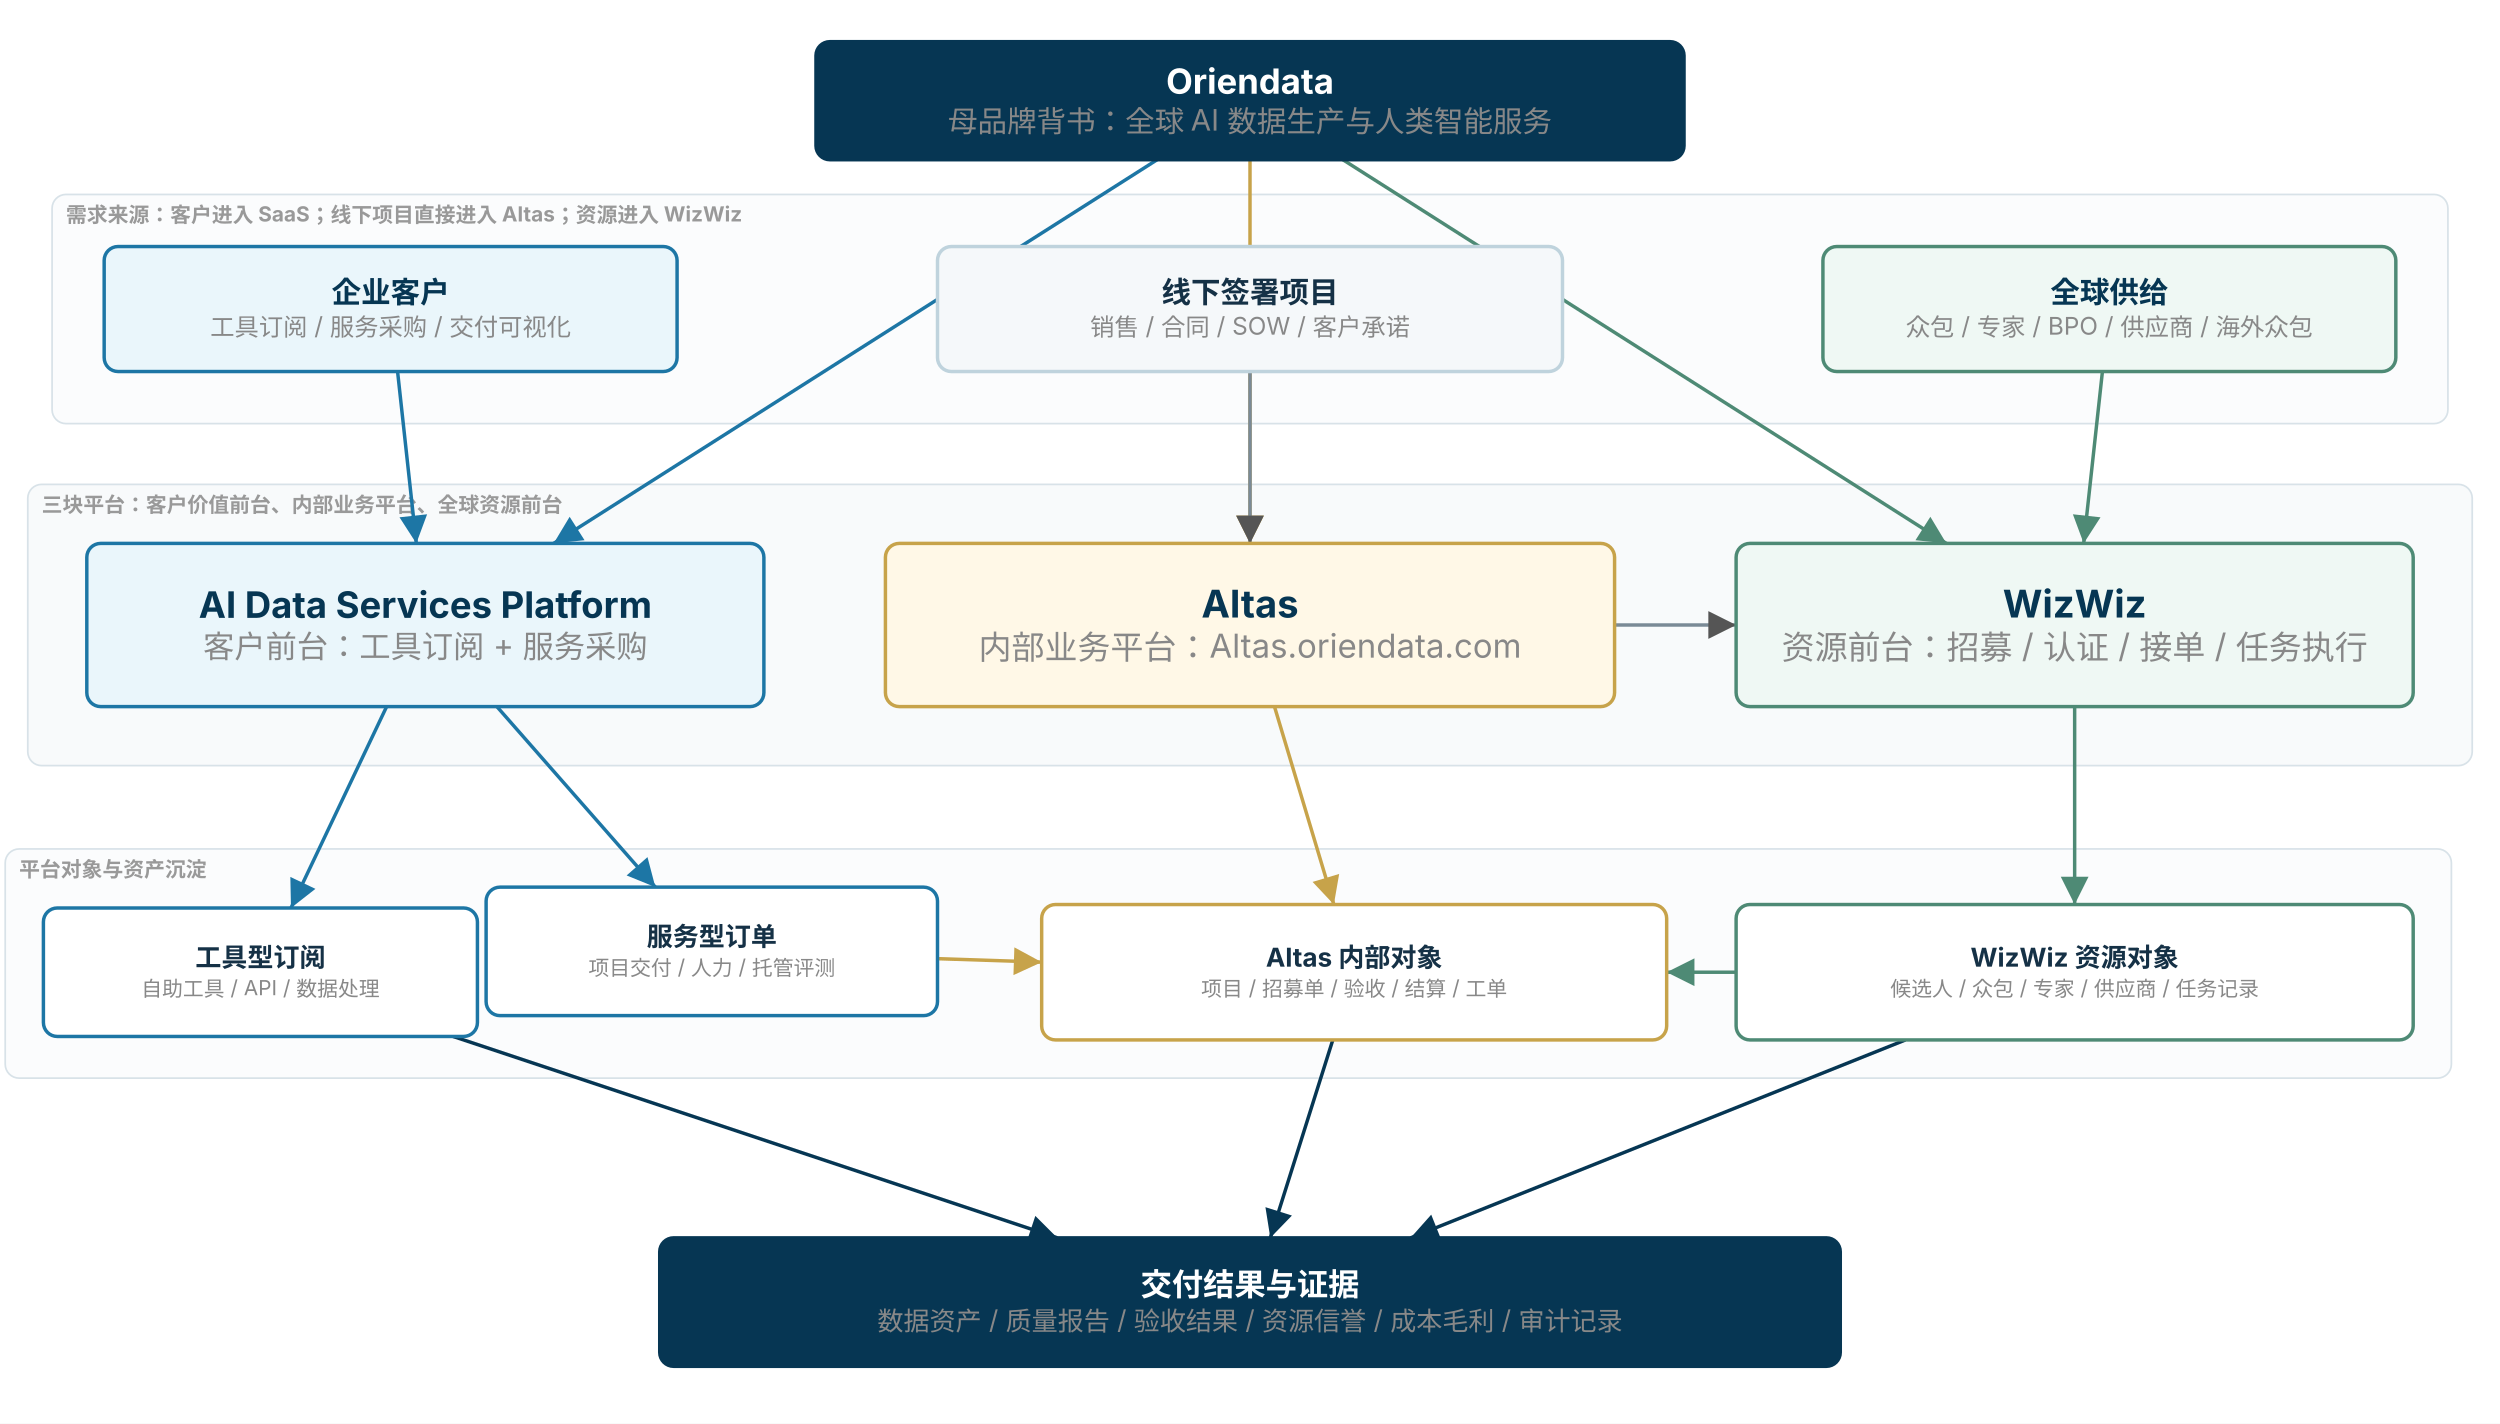
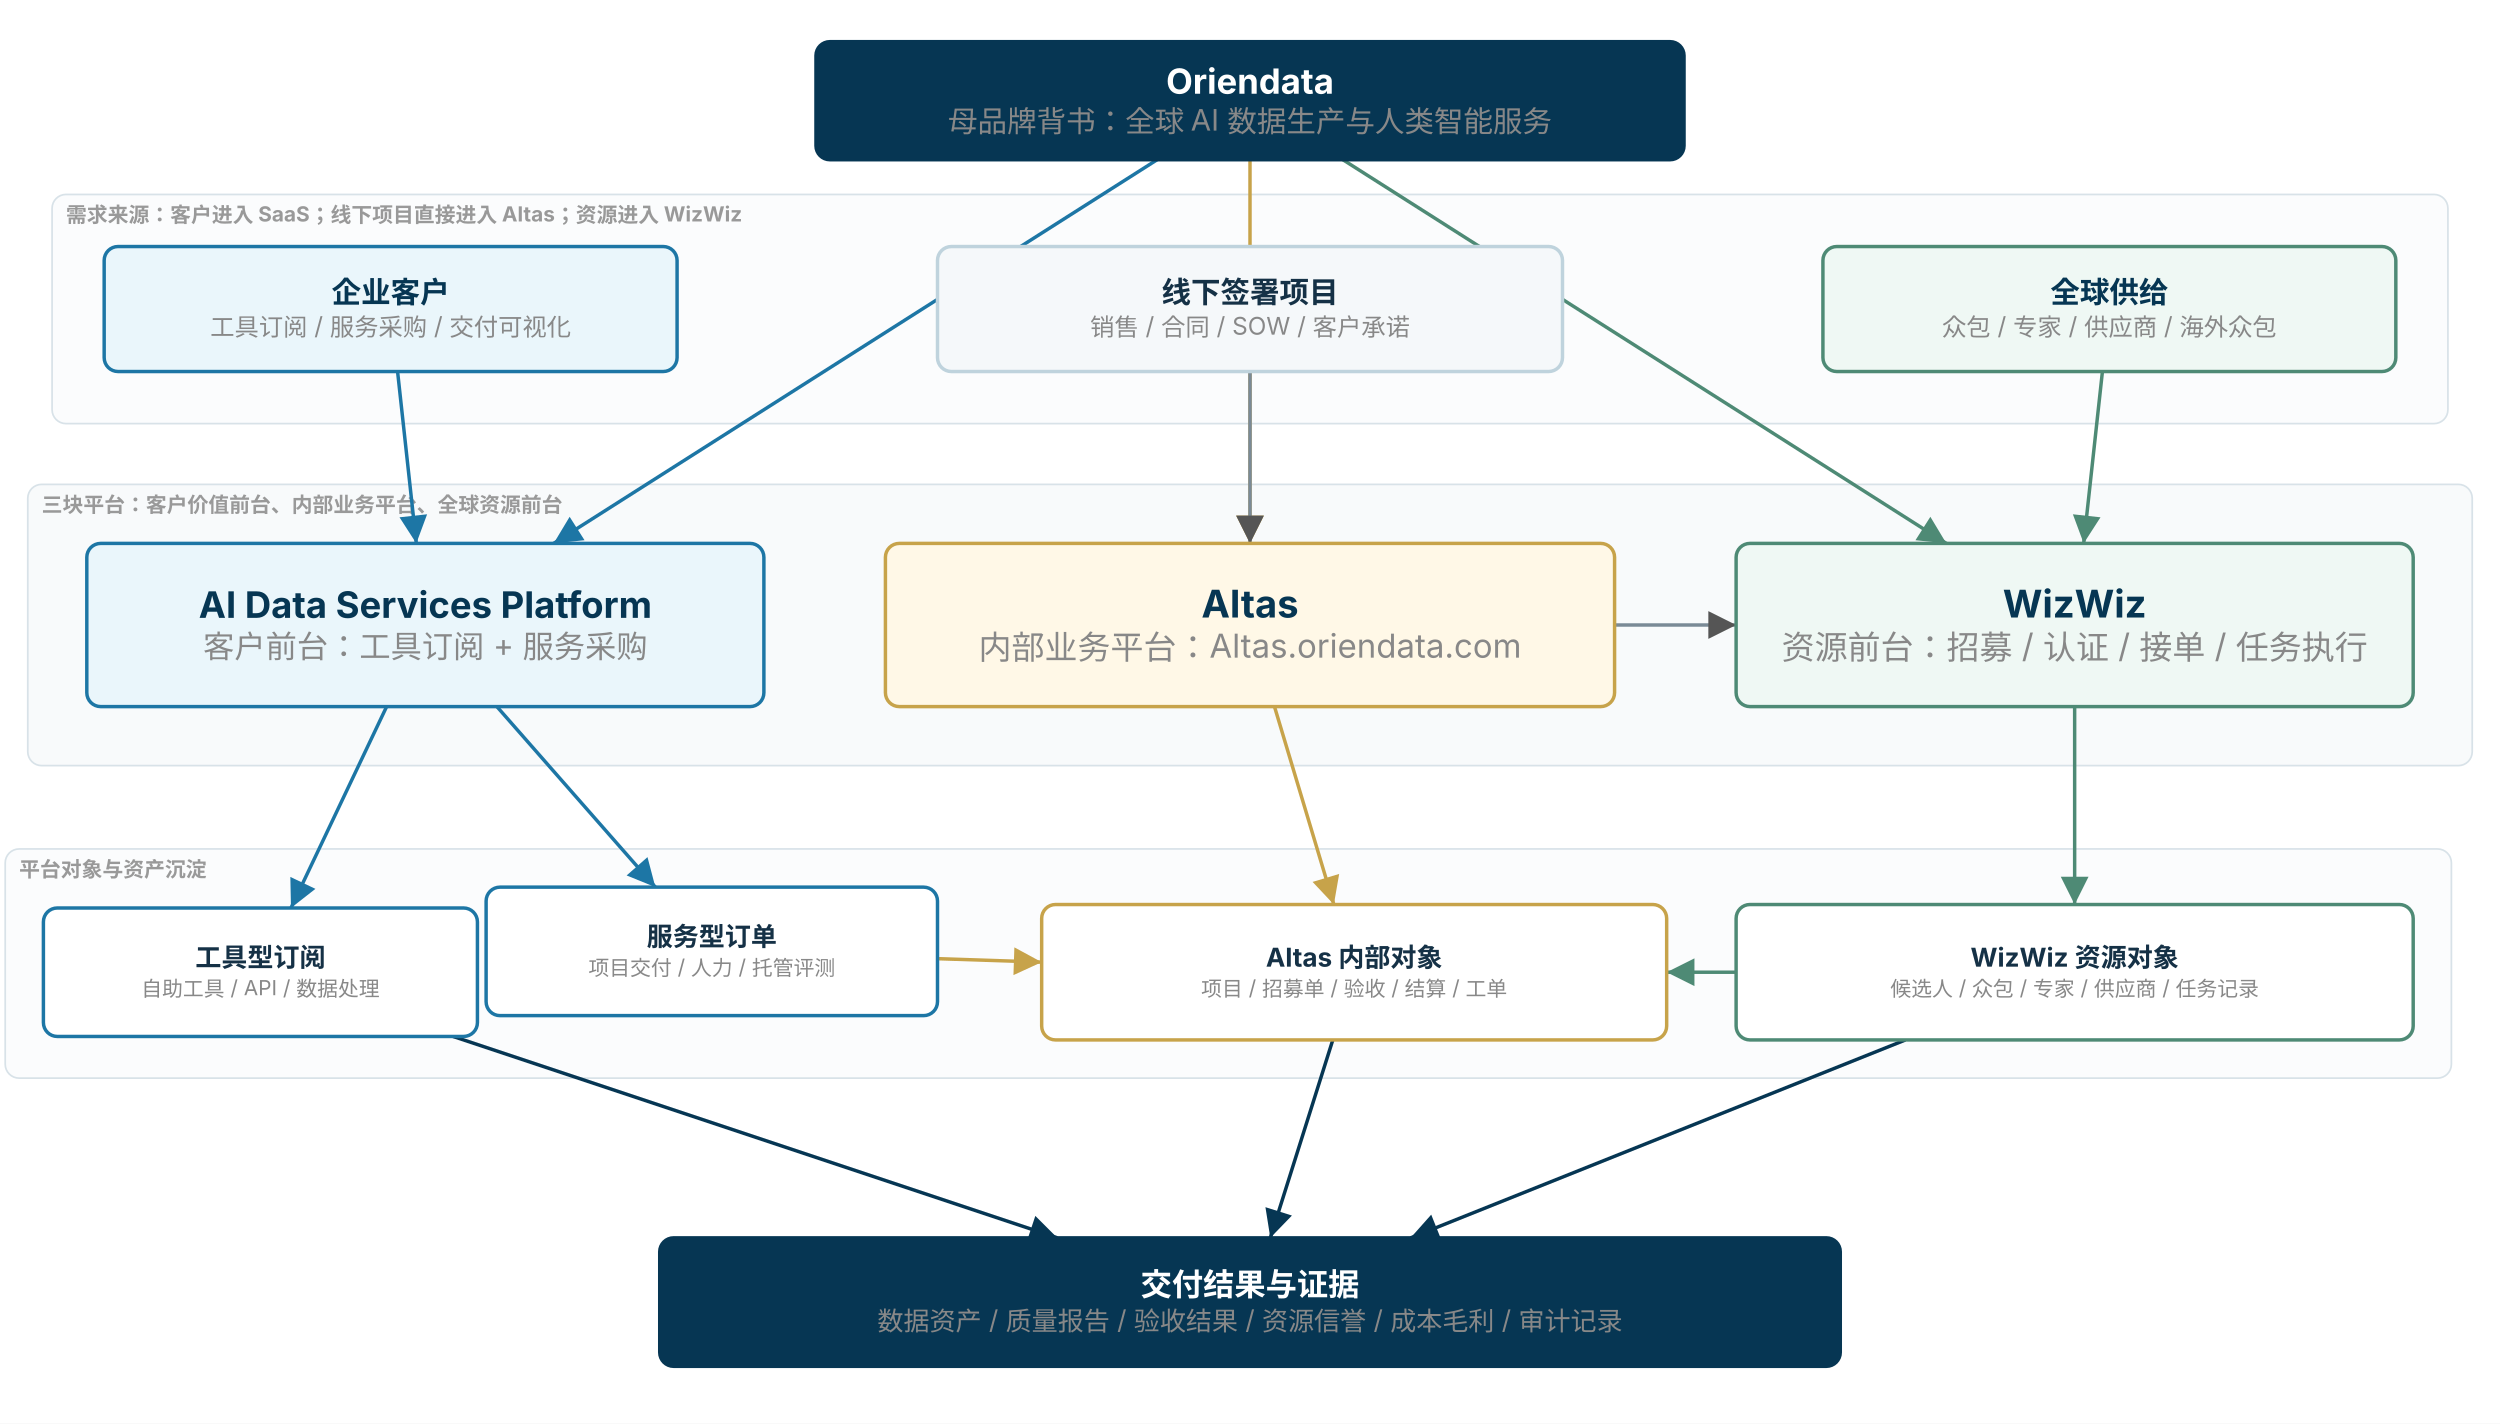
<svg xmlns="http://www.w3.org/2000/svg" viewBox="0 0 1440 820" width="1440" height="820" font-family="Inter, Noto Sans SC, PingFang SC, Arial, sans-serif">
  <rect width="1440" height="820" fill="#FFFFFF" />
  <defs>
    <marker id="arrow-default" markerWidth="10" markerHeight="10" refX="8" refY="4" orient="auto" markerUnits="strokeWidth">
      <polygon points="0 0, 8 4, 0 8" fill="#555555" />
    </marker>
    <marker id="arrow-c0" markerWidth="10" markerHeight="10" refX="8" refY="4" orient="auto" markerUnits="strokeWidth">
      <polygon points="0 0, 8 4, 0 8" fill="#063653" />
    </marker>
    <marker id="arrow-c1" markerWidth="10" markerHeight="10" refX="8" refY="4" orient="auto" markerUnits="strokeWidth">
      <polygon points="0 0, 8 4, 0 8" fill="#1D76A5" />
    </marker>
    <marker id="arrow-c2" markerWidth="10" markerHeight="10" refX="8" refY="4" orient="auto" markerUnits="strokeWidth">
      <polygon points="0 0, 8 4, 0 8" fill="#4E8A75" />
    </marker>
    <marker id="arrow-c3" markerWidth="10" markerHeight="10" refX="8" refY="4" orient="auto" markerUnits="strokeWidth">
      <polygon points="0 0, 8 4, 0 8" fill="#C7A34A" />
    </marker>
    <marker id="arrow-c4" markerWidth="10" markerHeight="10" refX="8" refY="4" orient="auto" markerUnits="strokeWidth">
      <polygon points="0 0, 8 4, 0 8" fill="#BD6B7E" />
    </marker>
  </defs>
  <rect x="30.0" y="112.0" width="1380.0" height="132.0" fill="#FBFCFD" stroke="#D8E2E8" stroke-width="1" rx="8" />
  <text x="38.0" y="128.0" font-size="12" fill="#999999" font-weight="bold">需求来源：客户进入 SaaS；线下项目直接进入 Altas；资源进入 WizWiz</text>
  <rect x="16.0" y="279.0" width="1408.0" height="162.0" fill="#F8FAFB" stroke="#D8E2E8" stroke-width="1" rx="8" />
  <text x="24.0" y="295.0" font-size="12" fill="#999999" font-weight="bold">三块平台：客户价值前台、内部业务平台、全球资源前台</text>
  <rect x="3.0" y="489.0" width="1409.0" height="132.0" fill="#FBFCFD" stroke="#D8E2E8" stroke-width="1" rx="8" />
  <text x="11.0" y="505.0" font-size="12" fill="#999999" font-weight="bold">平台对象与资产沉淀</text>
  <path d="M 666.5,92.0 L 318.9,313.0" stroke="#1D76A5" stroke-width="2" fill="none" marker-end="url(#arrow-c1)" />
  <path d="M 720.0,92.0 L 720.0,313.0" stroke="#C7A34A" stroke-width="2" fill="none" marker-end="url(#arrow-c3)" />
  <path d="M 773.5,92.0 L 1121.1,313.0" stroke="#4E8A75" stroke-width="2" fill="none" marker-end="url(#arrow-c2)" />
  <path d="M 229.0,214.0 L 239.8,313.0" stroke="#1D76A5" stroke-width="2" fill="none" marker-end="url(#arrow-c1)" />
  <path d="M 720.0,214.0 L 720.0,313.0" stroke="#7A8A96" stroke-width="2" fill="none" marker-end="url(#arrow-default)" />
  <path d="M 1211.0,214.0 L 1200.2,313.0" stroke="#4E8A75" stroke-width="2" fill="none" marker-end="url(#arrow-c2)" />
  <path d="M 222.7,407.0 L 167.6,523.0" stroke="#1D76A5" stroke-width="2" fill="none" marker-end="url(#arrow-c1)" />
  <path d="M 286.2,407.0 L 377.5,511.0" stroke="#1D76A5" stroke-width="2" fill="none" marker-end="url(#arrow-c1)" />
  <path d="M 540.0,552.2 L 600.0,554.2" stroke="#C7A34A" stroke-width="2" fill="none" marker-end="url(#arrow-c3)" />
  <path d="M 734.1,407.0 L 768.3,521.0" stroke="#C7A34A" stroke-width="2" fill="none" marker-end="url(#arrow-c3)" />
  <path d="M 930.0,360.0 L 1000.0,360.0" stroke="#7A8A96" stroke-width="2" fill="none" marker-end="url(#arrow-default)" />
  <path d="M 1195.0,407.0 L 1195.0,521.0" stroke="#4E8A75" stroke-width="2" fill="none" marker-end="url(#arrow-c2)" />
  <path d="M 1000.0,560.0 L 960.0,560.0" stroke="#4E8A75" stroke-width="2" fill="none" marker-end="url(#arrow-c2)" />
  <path d="M 261.0,597.0 L 609.0,713.0" stroke="#063653" stroke-width="2" fill="none" marker-end="url(#arrow-c0)" />
  <path d="M 767.7,599.0 L 731.7,713.0" stroke="#063653" stroke-width="2" fill="none" marker-end="url(#arrow-c0)" />
  <path d="M 1097.5,599.0 L 812.5,713.0" stroke="#063653" stroke-width="2" fill="none" marker-end="url(#arrow-c0)" />
  <rect x="470.0" y="24.0" width="500.0" height="68.0" fill="#063653" stroke="#063653" stroke-width="2" rx="8" />
  <text x="720.0" y="54.0" font-size="20" fill="#FFFFFF" text-anchor="middle" font-weight="bold">Oriendata</text>
  <text x="720.0" y="76.0" font-size="17" fill="#888888" text-anchor="middle">母品牌背书：全球 AI 数据生产与人类智能服务</text>
  <rect x="60.0" y="142.0" width="330.0" height="72.0" fill="#EAF6FB" stroke="#1D76A5" stroke-width="2" rx="8" />
  <text x="225.0" y="174.4" font-size="17" fill="#063653" text-anchor="middle" font-weight="bold">企业客户</text>
  <text x="225.0" y="193.4" font-size="14" fill="#888888" text-anchor="middle">工具订阅 / 服务采购 / 交付可视化</text>
  <rect x="540.0" y="142.0" width="360.0" height="72.0" fill="#F5F8FA" stroke="#BFD3DD" stroke-width="2" rx="8" />
  <text x="720.0" y="174.4" font-size="17" fill="#153146" text-anchor="middle" font-weight="bold">线下签署项目</text>
  <text x="720.0" y="193.4" font-size="14" fill="#888888" text-anchor="middle">销售 / 合同 / SOW / 客户承诺</text>
  <rect x="1050.0" y="142.0" width="330.0" height="72.0" fill="#EFF8F4" stroke="#4E8A75" stroke-width="2" rx="8" />
  <text x="1215.0" y="174.4" font-size="17" fill="#063653" text-anchor="middle" font-weight="bold">全球供给</text>
-   <text x="1215.0" y="193.4" font-size="14" fill="#888888" text-anchor="middle">众包 / 专家 / BPO / 供应商 / 海外众包</text>
+   <text x="1215.0" y="193.4" font-size="14" fill="#888888" text-anchor="middle">众包 / 专家 / 供应商 / 海外众包</text>
  <rect x="50.0" y="313.0" width="390.0" height="94.0" fill="#EAF6FB" stroke="#1D76A5" stroke-width="2" rx="8" />
  <text x="245.0" y="355.9" font-size="21" fill="#063653" text-anchor="middle" font-weight="bold">AI Data Services Platform</text>
  <text x="245.0" y="378.9" font-size="18" fill="#888888" text-anchor="middle">客户前台：工具订阅 + 服务采购</text>
  <rect x="510.0" y="313.0" width="420.0" height="94.0" fill="#FFF8E7" stroke="#C7A34A" stroke-width="2" rx="8" />
  <text x="720.0" y="355.7" font-size="22" fill="#063653" text-anchor="middle" font-weight="bold">Altas</text>
  <text x="720.0" y="379.7" font-size="19" fill="#888888" text-anchor="middle">内部业务平台：Altas.oriendata.com</text>
  <rect x="1000.0" y="313.0" width="390.0" height="94.0" fill="#EFF8F4" stroke="#4E8A75" stroke-width="2" rx="8" />
  <text x="1195.0" y="355.7" font-size="22" fill="#063653" text-anchor="middle" font-weight="bold">WizWiz</text>
  <text x="1195.0" y="379.7" font-size="19" fill="#888888" text-anchor="middle">资源前台：招募 / 认证 / 接单 / 任务执行</text>
  <rect x="25.0" y="523.0" width="250.0" height="74.0" fill="#FFFFFF" stroke="#1D76A5" stroke-width="2" rx="8" />
  <text x="150.0" y="556.8" font-size="15" fill="#153146" text-anchor="middle" font-weight="bold">工具型订阅</text>
  <text x="150.0" y="573.8" font-size="12" fill="#888888" text-anchor="middle">自助工具 / API / 数据处理</text>
  <rect x="280.0" y="511.0" width="260.0" height="74.0" fill="#FFFFFF" stroke="#1D76A5" stroke-width="2" rx="8" />
  <text x="410.0" y="544.8" font-size="15" fill="#153146" text-anchor="middle" font-weight="bold">服务型订单</text>
  <text x="410.0" y="561.8" font-size="12" fill="#888888" text-anchor="middle">项目交付 / 人力 / 托管评测</text>
  <rect x="600.0" y="521.0" width="360.0" height="78.0" fill="#FFFFFF" stroke="#C7A34A" stroke-width="2" rx="8" />
  <text x="780.0" y="556.8" font-size="15" fill="#153146" text-anchor="middle" font-weight="bold">Altas 内部对象</text>
  <text x="780.0" y="573.8" font-size="12" fill="#888888" text-anchor="middle">项目 / 招募单 / 验收 / 结算 / 工单</text>
  <rect x="1000.0" y="521.0" width="390.0" height="78.0" fill="#FFFFFF" stroke="#4E8A75" stroke-width="2" rx="8" />
  <text x="1195.0" y="556.8" font-size="15" fill="#153146" text-anchor="middle" font-weight="bold">WizWiz 资源对象</text>
  <text x="1195.0" y="573.8" font-size="12" fill="#888888" text-anchor="middle">候选人 / 众包 / 专家 / 供应商 / 任务记录</text>
  <rect x="380.0" y="713.0" width="680.0" height="74.0" fill="#063653" stroke="#063653" stroke-width="2" rx="8" />
  <text x="720.0" y="746.3" font-size="18" fill="#FFFFFF" text-anchor="middle" font-weight="bold">交付结果与证据</text>
  <text x="720.0" y="766.3" font-size="15" fill="#888888" text-anchor="middle">数据资产 / 质量报告 / 验收结果 / 资源信誉 / 成本毛利 / 审计记录</text>
</svg>
